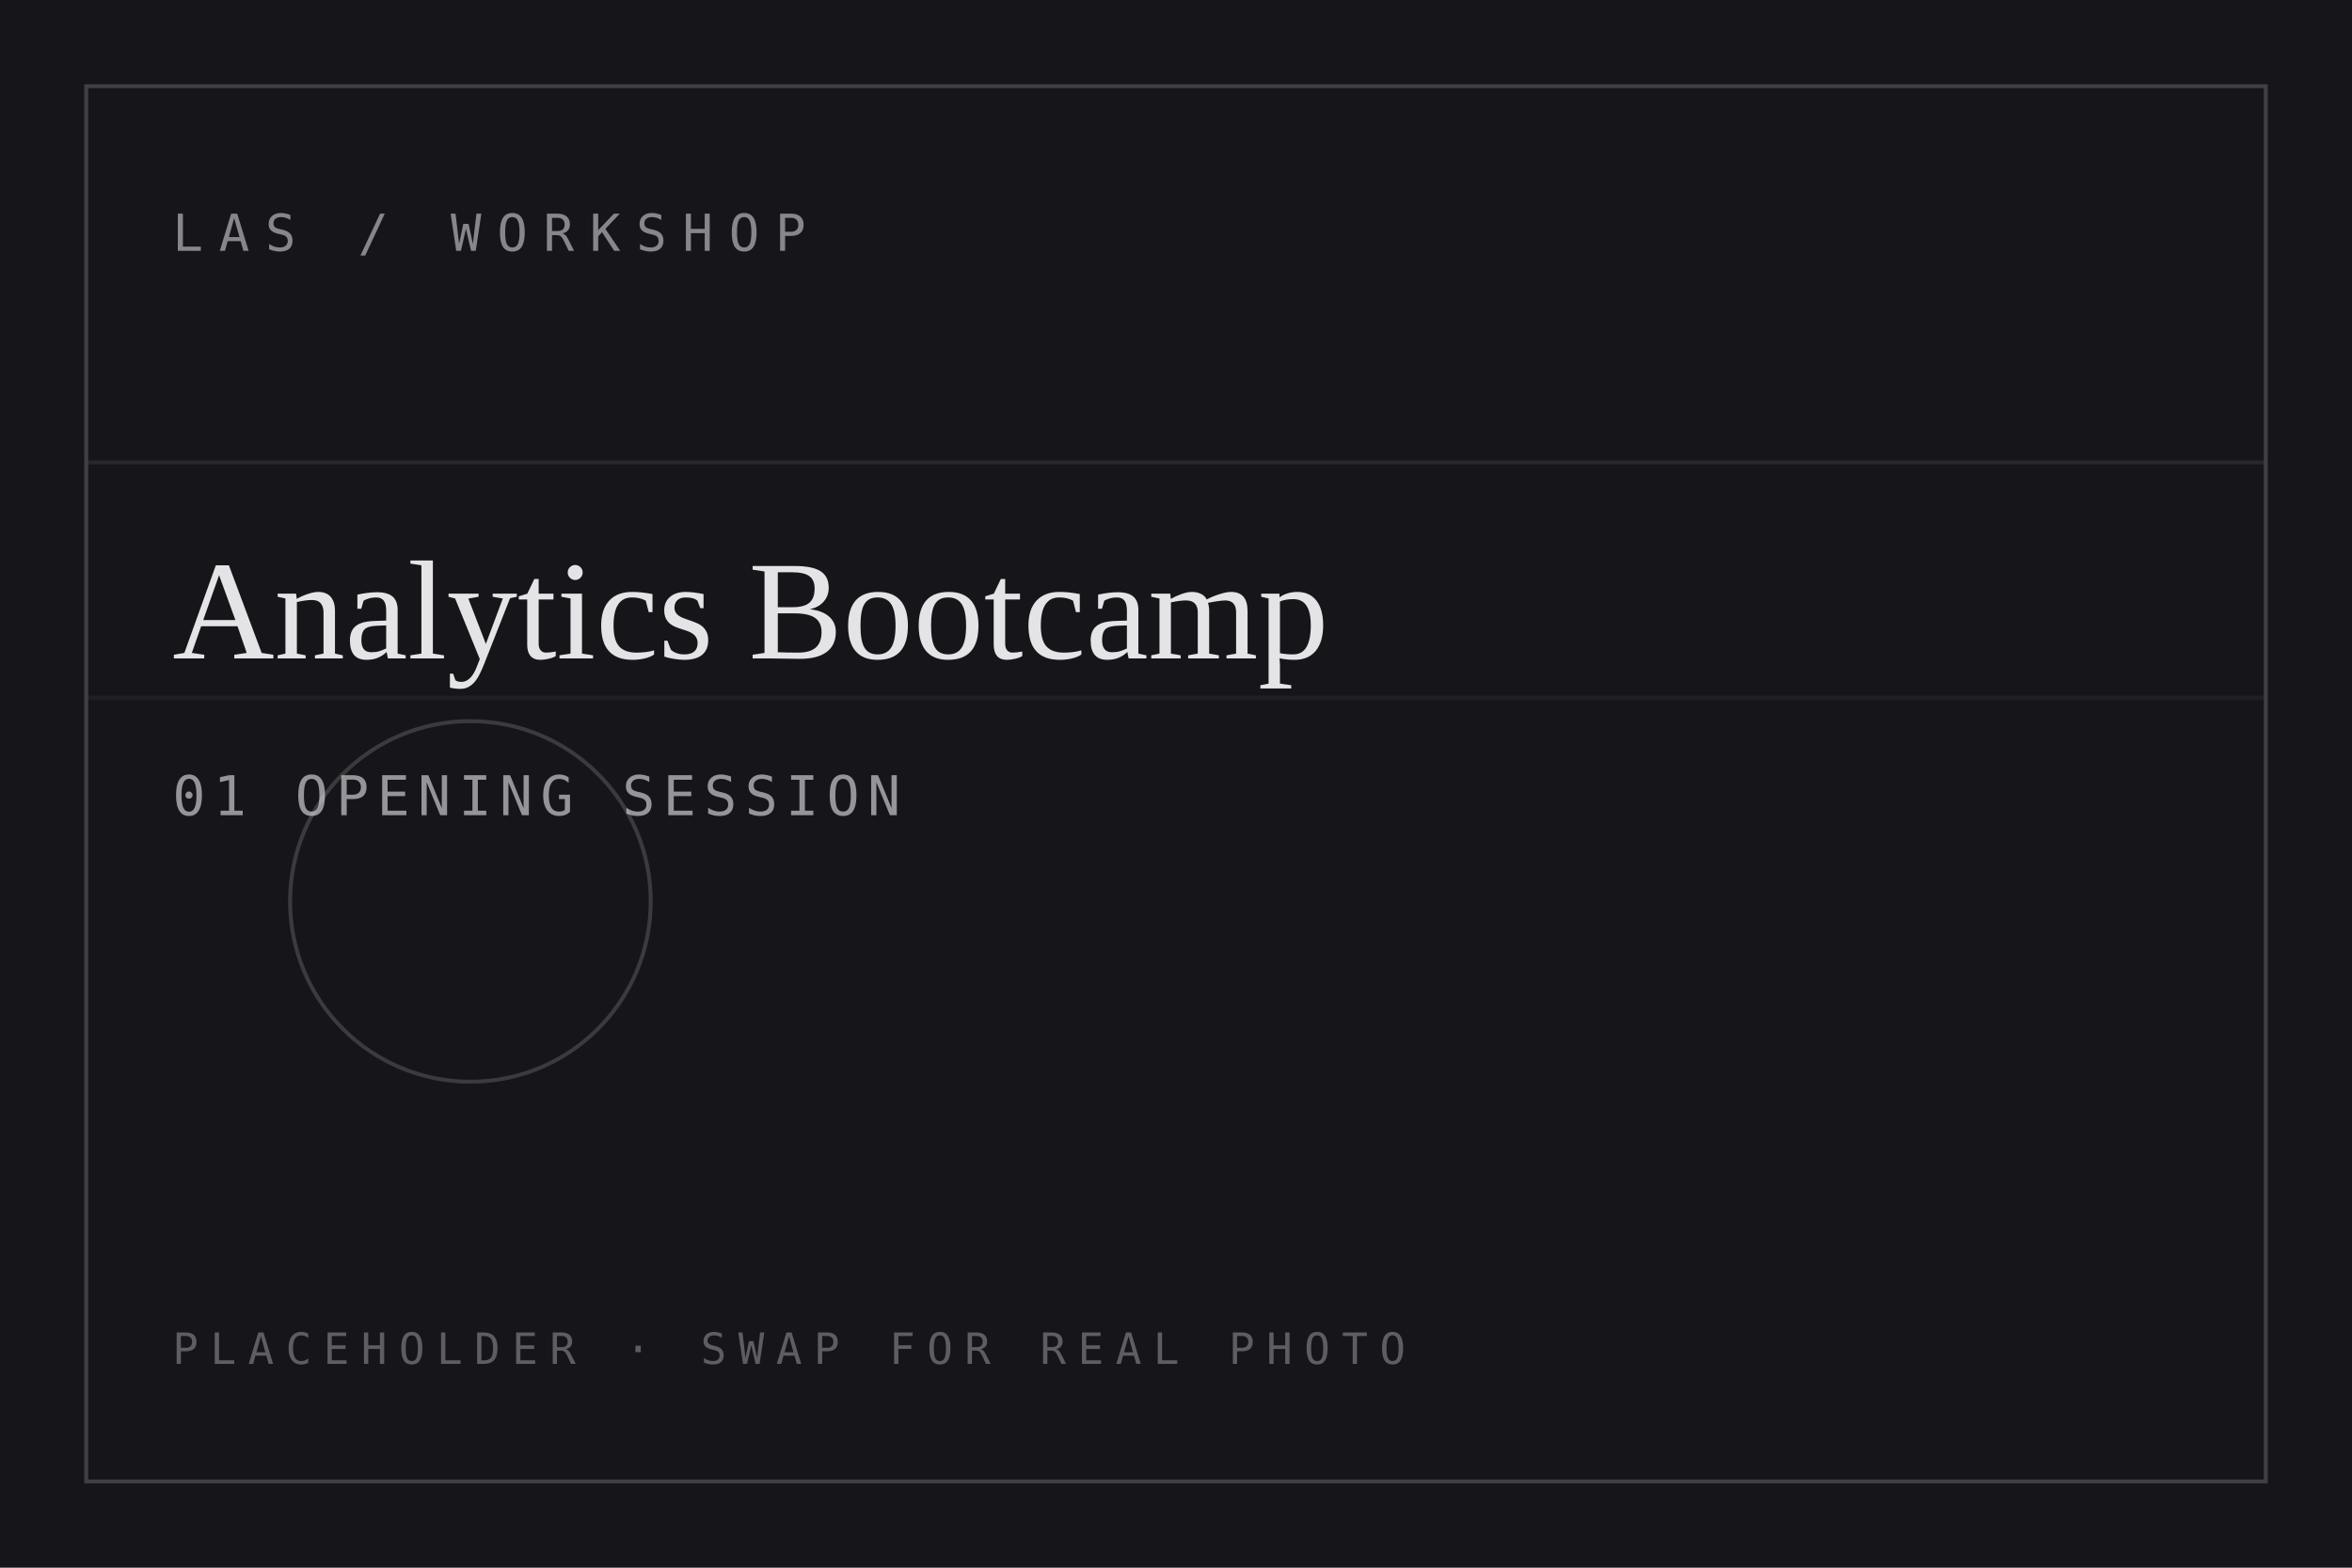
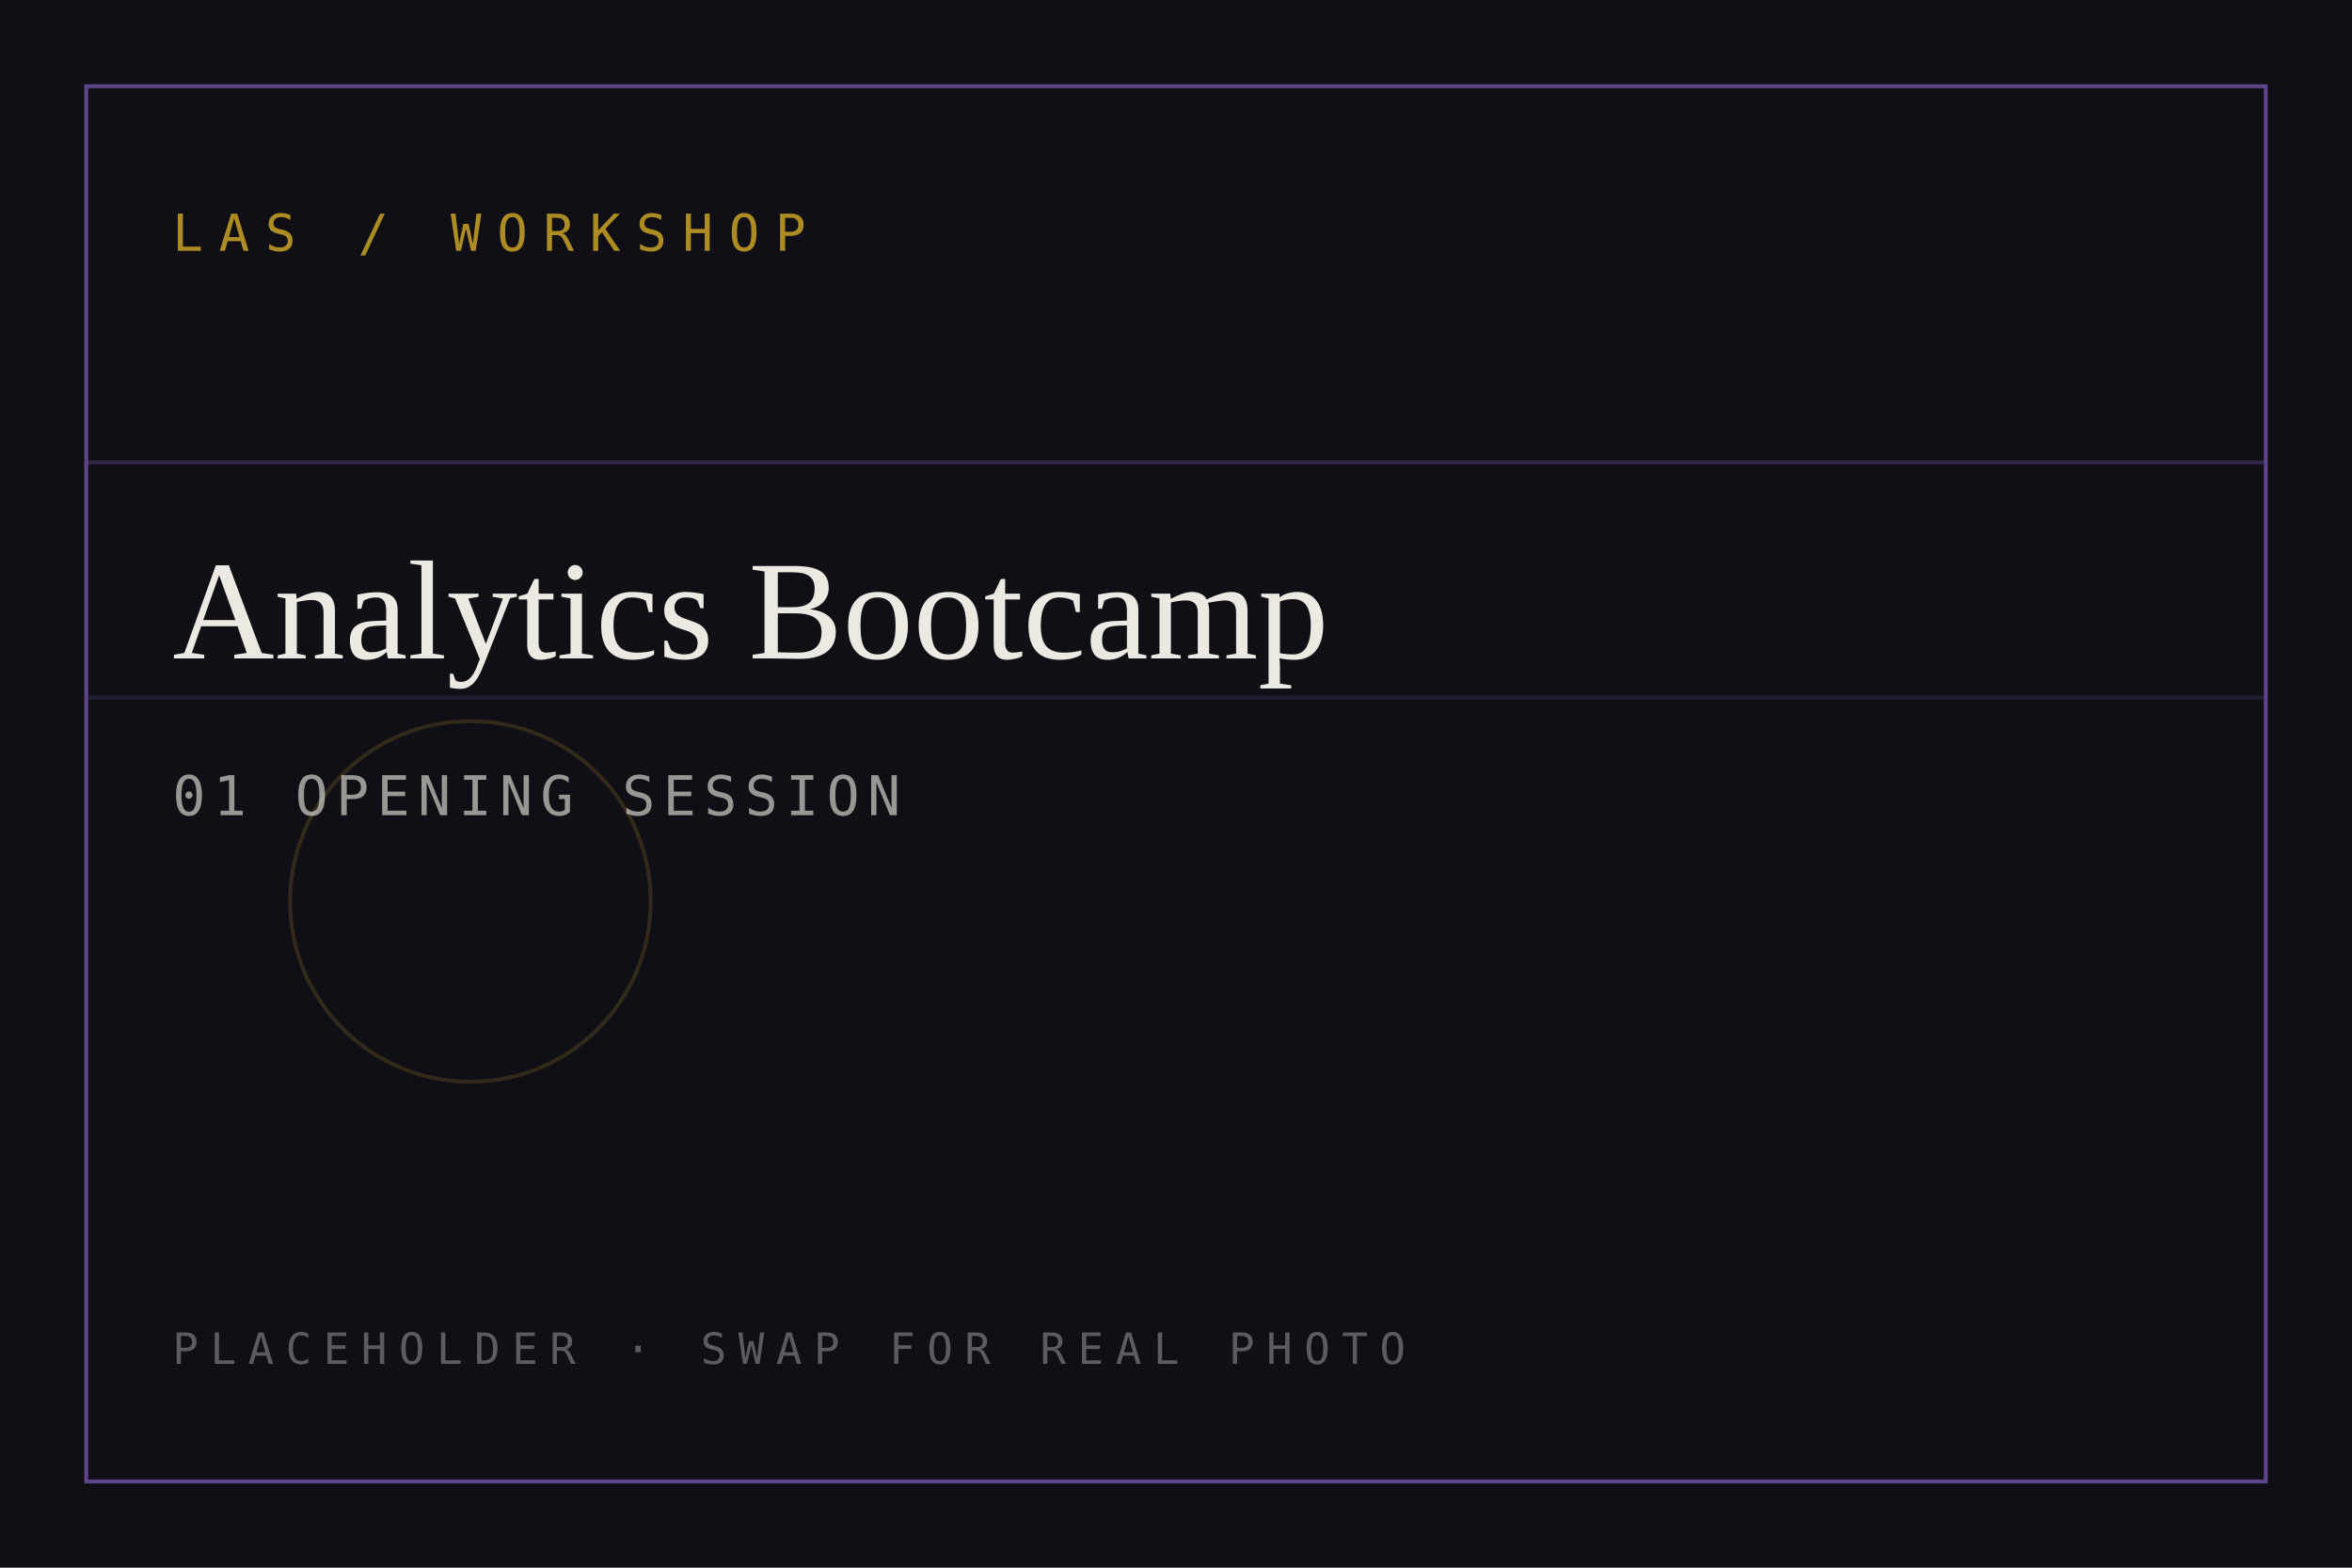
<svg xmlns="http://www.w3.org/2000/svg" width="600" height="400" viewBox="0 0 600 400" role="img" aria-label="Analytics Bootcamp Opening session">
-   <rect width="600" height="400" fill="#16161a" />
-   <rect x="22" y="22" width="556" height="356" fill="none" stroke="#3f3f46" stroke-width="1" />
-   <path d="M22 118 H578" stroke="#3f3f46" stroke-opacity="0.45" />
-   <path d="M22 178 H578" stroke="#3f3f46" stroke-opacity="0.25" />
-   <circle cx="120" cy="230" r="46" fill="none" stroke="#e4e4e7" stroke-opacity="0.18" />
-   <text x="44" y="64" fill="#e4e4e7" fill-opacity="0.55" font-family="ui-monospace, SFMono-Regular, Menlo, monospace" font-size="13" letter-spacing="4">LAS / WORKSHOP</text>
-   <text x="44" y="168" fill="#e4e4e7" font-family="Georgia, 'Times New Roman', serif" font-size="36">Analytics Bootcamp</text>
-   <text x="44" y="208" fill="#e4e4e7" fill-opacity="0.62" font-family="ui-monospace, SFMono-Regular, Menlo, monospace" font-size="14" letter-spacing="2">01  OPENING SESSION</text>
-   <text x="44" y="348" fill="#e4e4e7" fill-opacity="0.35" font-family="ui-monospace, SFMono-Regular, Menlo, monospace" font-size="11" letter-spacing="3">PLACEHOLDER  ·  SWAP FOR REAL PHOTO</text>
+   <rect width="600" height="400" fill="#100f16" />
+   <rect x="22" y="22" width="556" height="356" fill="none" stroke="#5c4588" stroke-width="1" />
+   <path d="M22 118 H578" stroke="#5c4588" stroke-opacity="0.45" />
+   <path d="M22 178 H578" stroke="#5c4588" stroke-opacity="0.25" />
+   <circle cx="120" cy="230" r="46" fill="none" stroke="#c9a227" stroke-opacity="0.18" />
+   <text x="44" y="64" fill="#c9a227" fill-opacity="0.85" font-family="ui-monospace, SFMono-Regular, Menlo, monospace" font-size="13" letter-spacing="4">LAS / WORKSHOP</text>
+   <text x="44" y="168" fill="#ece9e2" font-family="Georgia, 'Times New Roman', serif" font-size="36">Analytics Bootcamp</text>
+   <text x="44" y="208" fill="#ece9e2" fill-opacity="0.62" font-family="ui-monospace, SFMono-Regular, Menlo, monospace" font-size="14" letter-spacing="2">01  OPENING SESSION</text>
+   <text x="44" y="348" fill="#ece9e2" fill-opacity="0.35" font-family="ui-monospace, SFMono-Regular, Menlo, monospace" font-size="11" letter-spacing="3">PLACEHOLDER  ·  SWAP FOR REAL PHOTO</text>
</svg>
